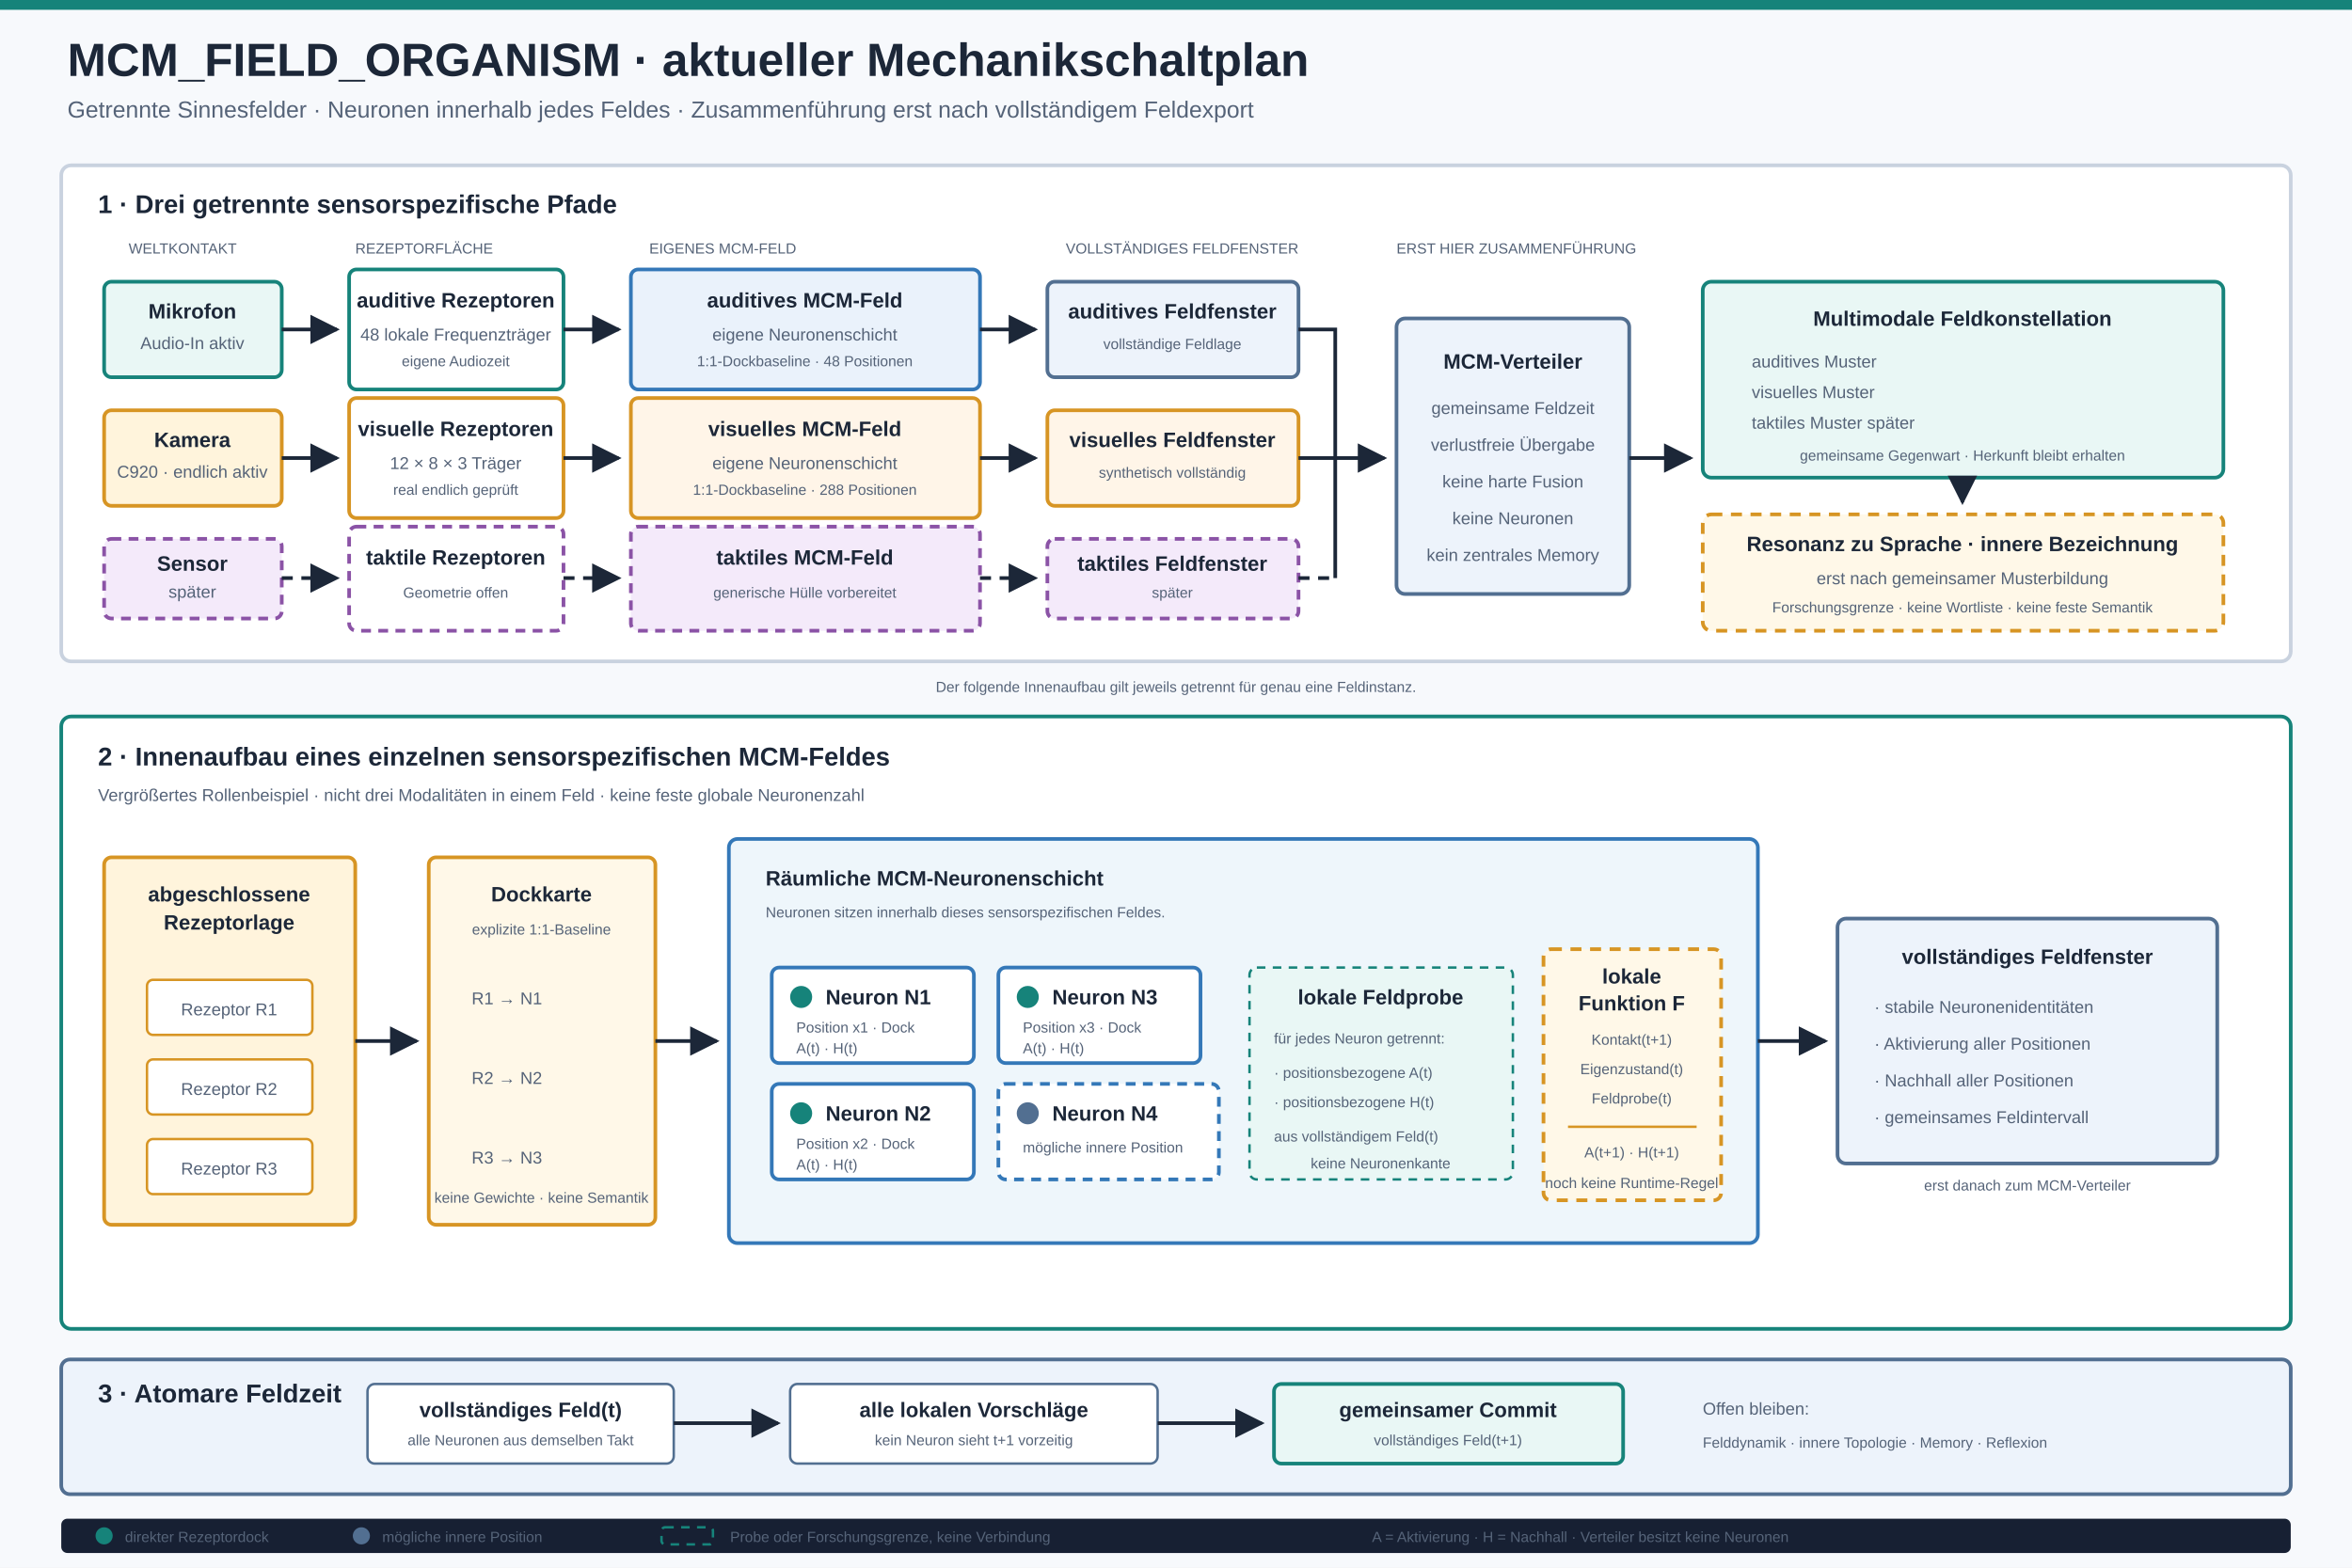
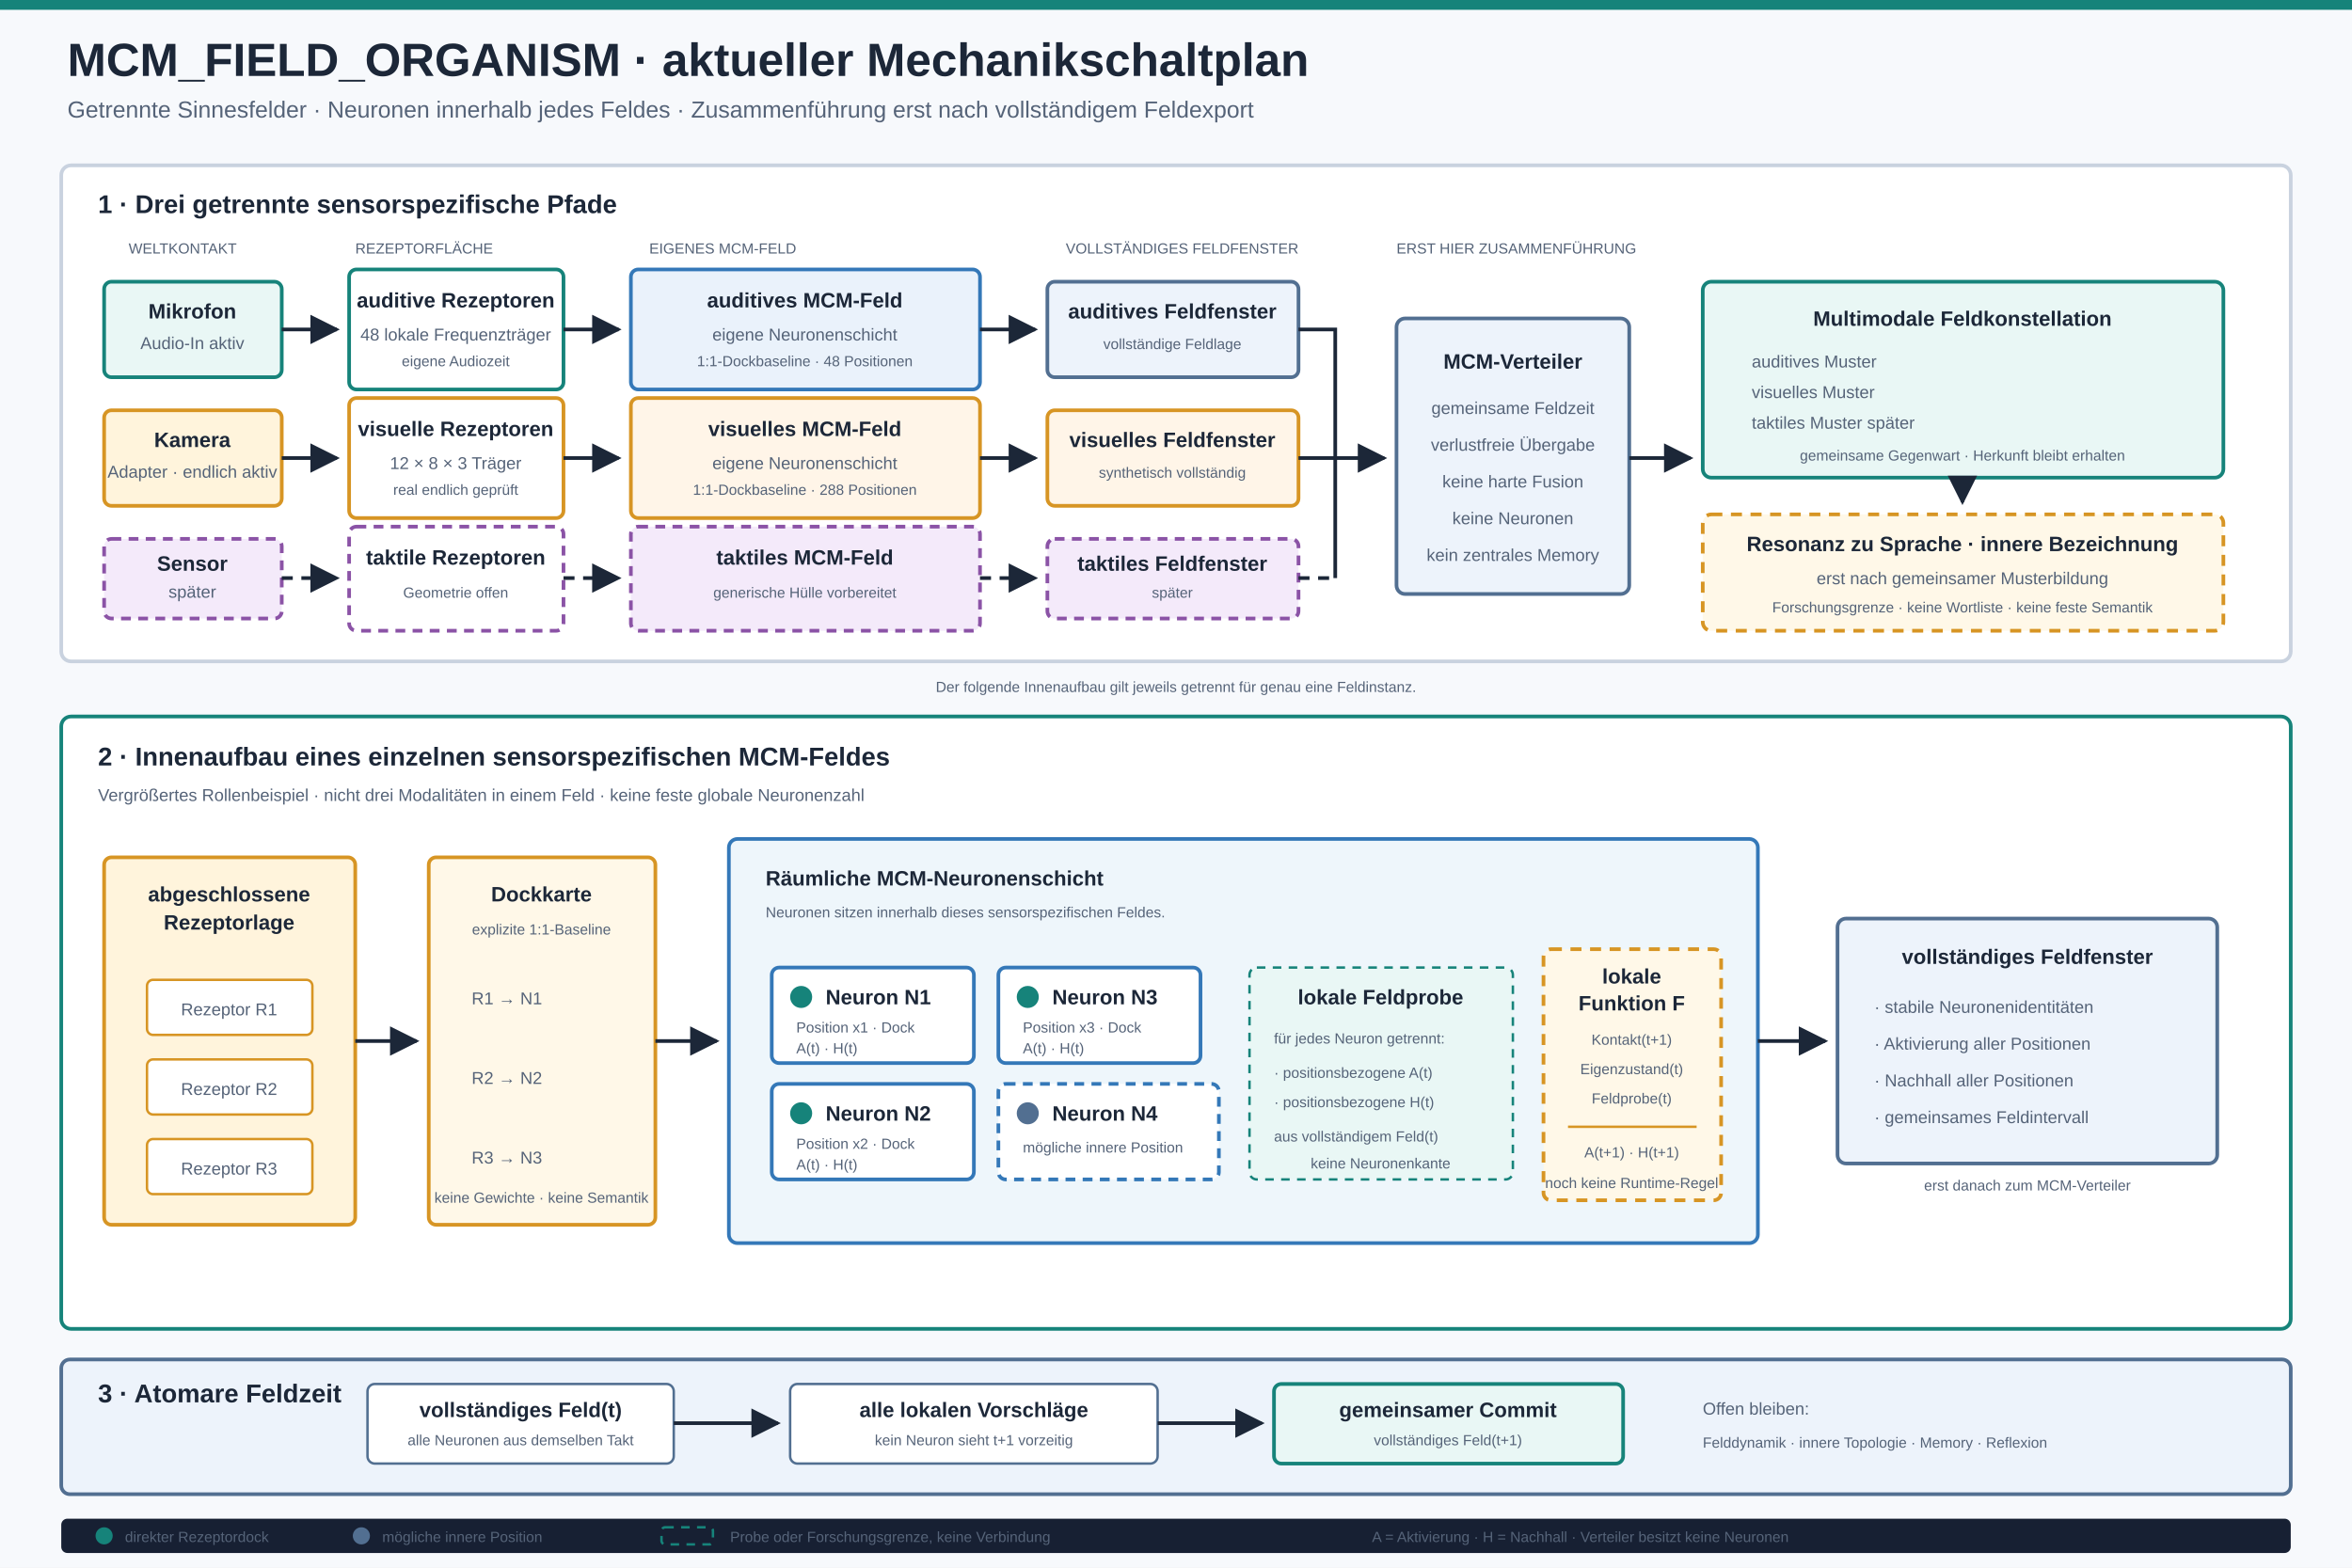
<svg xmlns="http://www.w3.org/2000/svg" width="1920" height="1280" viewBox="0 0 1920 1280" role="img" aria-labelledby="title desc">
  <defs>
    <marker id="arrow" viewBox="0 0 10 10" refX="9" refY="5" markerWidth="8" markerHeight="8" orient="auto">
      <path d="M0 0L10 5L0 10Z" fill="#1c2738" />
    </marker>
    <style>
      text { font-family: Arial, Helvetica, sans-serif; fill: #1c2738; letter-spacing: 0; }
      .title { font-size: 38px; font-weight: 700; }
      .subtitle { font-size: 19px; fill: #556378; }
      .section { font-size: 21px; font-weight: 700; }
      .label { font-size: 17px; font-weight: 700; }
      .body { font-size: 14px; fill: #556378; }
      .small { font-size: 12px; fill: #556378; }
      .flow { stroke: #1c2738; stroke-width: 3; fill: none; marker-end: url(#arrow); }
      .wire { stroke: #1c2738; stroke-width: 3; fill: none; }
      .open { stroke-dasharray: 9 7; }
    </style>
  </defs>
  <rect width="1920" height="1280" fill="#f7f9fc" />
  <rect width="1920" height="8" fill="#16837a" />
  <text x="55" y="62" class="title">MCM_FIELD_ORGANISM · aktueller Mechanikschaltplan</text>
  <text x="55" y="96" class="subtitle">Getrennte Sinnesfelder · Neuronen innerhalb jedes Feldes · Zusammenführung erst nach vollständigem Feldexport</text>
  <rect x="50" y="135" width="1820" height="405" rx="8" fill="#ffffff" stroke="#c9d2df" stroke-width="3" />
  <text x="80" y="174" class="section">1 · Drei getrennte sensorspezifische Pfade</text>
  <text x="105" y="207" class="small">WELTKONTAKT</text>
  <text x="290" y="207" class="small">REZEPTORFLÄCHE</text>
  <text x="530" y="207" class="small">EIGENES MCM-FELD</text>
  <text x="870" y="207" class="small">VOLLSTÄNDIGES FELDFENSTER</text>
  <text x="1140" y="207" class="small">ERST HIER ZUSAMMENFÜHRUNG</text>
  <rect x="85" y="230" width="145" height="78" rx="6" fill="#e9f7f5" stroke="#16837a" stroke-width="3" />
  <text x="157" y="260" text-anchor="middle" class="label">Mikrofon</text>
  <text x="157" y="285" text-anchor="middle" class="body">Audio-In aktiv</text>
  <line x1="230" y1="269" x2="275" y2="269" class="flow" />
  <rect x="285" y="220" width="175" height="98" rx="6" fill="#ffffff" stroke="#16837a" stroke-width="3" />
  <text x="372" y="251" text-anchor="middle" class="label">auditive Rezeptoren</text>
  <text x="372" y="278" text-anchor="middle" class="body">48 lokale Frequenzträger</text>
  <text x="372" y="299" text-anchor="middle" class="small">eigene Audiozeit</text>
  <line x1="460" y1="269" x2="505" y2="269" class="flow" />
  <rect x="515" y="220" width="285" height="98" rx="6" fill="#eaf2fb" stroke="#3478b8" stroke-width="3" />
  <text x="657" y="251" text-anchor="middle" class="label">auditives MCM-Feld</text>
  <text x="657" y="278" text-anchor="middle" class="body">eigene Neuronenschicht</text>
  <text x="657" y="299" text-anchor="middle" class="small">1:1-Dockbaseline · 48 Positionen</text>
  <line x1="800" y1="269" x2="845" y2="269" class="flow" />
  <rect x="855" y="230" width="205" height="78" rx="6" fill="#edf3fb" stroke="#526f91" stroke-width="3" />
  <text x="957" y="260" text-anchor="middle" class="label">auditives Feldfenster</text>
  <text x="957" y="285" text-anchor="middle" class="small">vollständige Feldlage</text>
  <rect x="85" y="335" width="145" height="78" rx="6" fill="#fff4dc" stroke="#d79524" stroke-width="3" />
  <text x="157" y="365" text-anchor="middle" class="label">Kamera</text>
-   <text x="157" y="390" text-anchor="middle" class="body">C920 · endlich aktiv</text>
+   <text x="157" y="390" text-anchor="middle" class="body">Adapter · endlich aktiv</text>
  <line x1="230" y1="374" x2="275" y2="374" class="flow" />
  <rect x="285" y="325" width="175" height="98" rx="6" fill="#ffffff" stroke="#d79524" stroke-width="3" />
  <text x="372" y="356" text-anchor="middle" class="label">visuelle Rezeptoren</text>
  <text x="372" y="383" text-anchor="middle" class="body">12 × 8 × 3 Träger</text>
  <text x="372" y="404" text-anchor="middle" class="small">real endlich geprüft</text>
  <line x1="460" y1="374" x2="505" y2="374" class="flow" />
  <rect x="515" y="325" width="285" height="98" rx="6" fill="#fff5e8" stroke="#d79524" stroke-width="3" />
  <text x="657" y="356" text-anchor="middle" class="label">visuelles MCM-Feld</text>
  <text x="657" y="383" text-anchor="middle" class="body">eigene Neuronenschicht</text>
  <text x="657" y="404" text-anchor="middle" class="small">1:1-Dockbaseline · 288 Positionen</text>
  <line x1="800" y1="374" x2="845" y2="374" class="flow" />
  <rect x="855" y="335" width="205" height="78" rx="6" fill="#fff5e8" stroke="#d79524" stroke-width="3" />
  <text x="957" y="365" text-anchor="middle" class="label">visuelles Feldfenster</text>
  <text x="957" y="390" text-anchor="middle" class="small">synthetisch vollständig</text>
  <rect x="85" y="440" width="145" height="65" rx="6" fill="#f4eafa" stroke="#8b53a6" stroke-width="3" stroke-dasharray="8 6" />
  <text x="157" y="466" text-anchor="middle" class="label">Sensor</text>
  <text x="157" y="488" text-anchor="middle" class="body">später</text>
  <line x1="230" y1="472" x2="275" y2="472" class="flow open" />
  <rect x="285" y="430" width="175" height="85" rx="6" fill="#ffffff" stroke="#8b53a6" stroke-width="3" stroke-dasharray="8 6" />
  <text x="372" y="461" text-anchor="middle" class="label">taktile Rezeptoren</text>
  <text x="372" y="488" text-anchor="middle" class="small">Geometrie offen</text>
  <line x1="460" y1="472" x2="505" y2="472" class="flow open" />
  <rect x="515" y="430" width="285" height="85" rx="6" fill="#f4eafa" stroke="#8b53a6" stroke-width="3" stroke-dasharray="8 6" />
  <text x="657" y="461" text-anchor="middle" class="label">taktiles MCM-Feld</text>
  <text x="657" y="488" text-anchor="middle" class="small">generische Hülle vorbereitet</text>
  <line x1="800" y1="472" x2="845" y2="472" class="flow open" />
  <rect x="855" y="440" width="205" height="65" rx="6" fill="#f4eafa" stroke="#8b53a6" stroke-width="3" stroke-dasharray="8 6" />
  <text x="957" y="466" text-anchor="middle" class="label">taktiles Feldfenster</text>
  <text x="957" y="488" text-anchor="middle" class="small">später</text>
  <path d="M1060 269H1090V472" class="wire" />
  <path d="M1060 374H1090" class="wire" />
  <path d="M1060 472H1090" class="wire open" />
  <line x1="1090" y1="374" x2="1130" y2="374" class="flow" />
  <rect x="1140" y="260" width="190" height="225" rx="7" fill="#edf3fb" stroke="#526f91" stroke-width="3" />
  <text x="1235" y="301" text-anchor="middle" class="label">MCM-Verteiler</text>
  <text x="1235" y="338" text-anchor="middle" class="body">gemeinsame Feldzeit</text>
  <text x="1235" y="368" text-anchor="middle" class="body">verlustfreie Übergabe</text>
  <text x="1235" y="398" text-anchor="middle" class="body">keine harte Fusion</text>
  <text x="1235" y="428" text-anchor="middle" class="body">keine Neuronen</text>
  <text x="1235" y="458" text-anchor="middle" class="body">kein zentrales Memory</text>
  <line x1="1330" y1="374" x2="1380" y2="374" class="flow" />
  <rect x="1390" y="230" width="425" height="160" rx="7" fill="#e9f7f5" stroke="#16837a" stroke-width="3" />
  <text x="1602" y="266" text-anchor="middle" class="label">Multimodale Feldkonstellation</text>
  <text x="1430" y="300" class="body">auditives Muster</text>
  <text x="1430" y="325" class="body">visuelles Muster</text>
  <text x="1430" y="350" class="body">taktiles Muster später</text>
  <text x="1602" y="376" text-anchor="middle" class="small">gemeinsame Gegenwart · Herkunft bleibt erhalten</text>
  <line x1="1602" y1="390" x2="1602" y2="410" class="flow" />
  <rect x="1390" y="420" width="425" height="95" rx="7" fill="#fff8e8" stroke="#d79524" stroke-width="3" stroke-dasharray="9 7" />
  <text x="1602" y="450" text-anchor="middle" class="label">Resonanz zu Sprache · innere Bezeichnung</text>
  <text x="1602" y="477" text-anchor="middle" class="body">erst nach gemeinsamer Musterbildung</text>
  <text x="1602" y="500" text-anchor="middle" class="small">Forschungsgrenze · keine Wortliste · keine feste Semantik</text>
  <text x="960" y="565" text-anchor="middle" class="small">Der folgende Innenaufbau gilt jeweils getrennt für genau eine Feldinstanz.</text>
  <rect x="50" y="585" width="1820" height="500" rx="8" fill="#ffffff" stroke="#16837a" stroke-width="3" />
  <text x="80" y="625" class="section">2 · Innenaufbau eines einzelnen sensorspezifischen MCM-Feldes</text>
  <text x="80" y="654" class="body">Vergrößertes Rollenbeispiel · nicht drei Modalitäten in einem Feld · keine feste globale Neuronenzahl</text>
  <rect x="85" y="700" width="205" height="300" rx="6" fill="#fff4dc" stroke="#d79524" stroke-width="3" />
  <text x="187" y="736" text-anchor="middle" class="label">abgeschlossene</text>
  <text x="187" y="759" text-anchor="middle" class="label">Rezeptorlage</text>
  <rect x="120" y="800" width="135" height="45" rx="5" fill="#ffffff" stroke="#d79524" stroke-width="2" />
  <text x="187" y="829" text-anchor="middle" class="body">Rezeptor R1</text>
  <rect x="120" y="865" width="135" height="45" rx="5" fill="#ffffff" stroke="#d79524" stroke-width="2" />
  <text x="187" y="894" text-anchor="middle" class="body">Rezeptor R2</text>
  <rect x="120" y="930" width="135" height="45" rx="5" fill="#ffffff" stroke="#d79524" stroke-width="2" />
  <text x="187" y="959" text-anchor="middle" class="body">Rezeptor R3</text>
  <line x1="290" y1="850" x2="340" y2="850" class="flow" />
  <rect x="350" y="700" width="185" height="300" rx="6" fill="#fff8e8" stroke="#d79524" stroke-width="3" />
  <text x="442" y="736" text-anchor="middle" class="label">Dockkarte</text>
  <text x="442" y="763" text-anchor="middle" class="small">explizite 1:1-Baseline</text>
  <text x="385" y="820" class="body">R1 → N1</text>
  <text x="385" y="885" class="body">R2 → N2</text>
  <text x="385" y="950" class="body">R3 → N3</text>
  <text x="442" y="982" text-anchor="middle" class="small">keine Gewichte · keine Semantik</text>
  <line x1="535" y1="850" x2="585" y2="850" class="flow" />
  <rect x="595" y="685" width="840" height="330" rx="7" fill="#eef6fb" stroke="#3478b8" stroke-width="3" />
  <text x="625" y="723" class="label">Räumliche MCM-Neuronenschicht</text>
  <text x="625" y="749" class="small">Neuronen sitzen innerhalb dieses sensorspezifischen Feldes.</text>
  <rect x="630" y="790" width="165" height="78" rx="6" fill="#ffffff" stroke="#3478b8" stroke-width="3" />
  <circle cx="654" cy="814" r="9" fill="#16837a" />
  <text x="674" y="820" class="label">Neuron N1</text>
  <text x="650" y="843" class="small">Position x1 · Dock</text>
  <text x="650" y="860" class="small">A(t) · H(t)</text>
  <rect x="630" y="885" width="165" height="78" rx="6" fill="#ffffff" stroke="#3478b8" stroke-width="3" />
  <circle cx="654" cy="909" r="9" fill="#16837a" />
  <text x="674" y="915" class="label">Neuron N2</text>
  <text x="650" y="938" class="small">Position x2 · Dock</text>
  <text x="650" y="955" class="small">A(t) · H(t)</text>
  <rect x="815" y="790" width="165" height="78" rx="6" fill="#ffffff" stroke="#3478b8" stroke-width="3" />
  <circle cx="839" cy="814" r="9" fill="#16837a" />
  <text x="859" y="820" class="label">Neuron N3</text>
  <text x="835" y="843" class="small">Position x3 · Dock</text>
  <text x="835" y="860" class="small">A(t) · H(t)</text>
  <rect x="815" y="885" width="180" height="78" rx="6" fill="#ffffff" stroke="#3478b8" stroke-width="3" stroke-dasharray="8 6" />
  <circle cx="839" cy="909" r="9" fill="#526f91" />
  <text x="859" y="915" class="label">Neuron N4</text>
  <text x="835" y="941" class="small">mögliche innere Position</text>
  <rect x="1020" y="790" width="215" height="173" rx="6" fill="#e9f7f5" stroke="#16837a" stroke-width="2" stroke-dasharray="7 6" />
  <text x="1127" y="820" text-anchor="middle" class="label">lokale Feldprobe</text>
  <text x="1040" y="852" class="small">für jedes Neuron getrennt:</text>
  <text x="1040" y="880" class="small">· positionsbezogene A(t)</text>
  <text x="1040" y="904" class="small">· positionsbezogene H(t)</text>
  <text x="1040" y="932" class="small">aus vollständigem Feld(t)</text>
  <text x="1127" y="954" text-anchor="middle" class="small">keine Neuronenkante</text>
  <rect x="1260" y="775" width="145" height="205" rx="6" fill="#fff8e8" stroke="#d79524" stroke-width="3" stroke-dasharray="9 7" />
  <text x="1332" y="803" text-anchor="middle" class="label">lokale</text>
  <text x="1332" y="825" text-anchor="middle" class="label">Funktion F</text>
  <text x="1332" y="853" text-anchor="middle" class="small">Kontakt(t+1)</text>
  <text x="1332" y="877" text-anchor="middle" class="small">Eigenzustand(t)</text>
  <text x="1332" y="901" text-anchor="middle" class="small">Feldprobe(t)</text>
  <line x1="1280" y1="920" x2="1385" y2="920" stroke="#d79524" stroke-width="2" />
  <text x="1332" y="945" text-anchor="middle" class="small">A(t+1) · H(t+1)</text>
  <text x="1332" y="970" text-anchor="middle" class="small">noch keine Runtime-Regel</text>
  <line x1="1435" y1="850" x2="1490" y2="850" class="flow" />
  <rect x="1500" y="750" width="310" height="200" rx="7" fill="#edf3fb" stroke="#526f91" stroke-width="3" />
  <text x="1655" y="787" text-anchor="middle" class="label">vollständiges Feldfenster</text>
  <text x="1530" y="827" class="body">· stabile Neuronenidentitäten</text>
  <text x="1530" y="857" class="body">· Aktivierung aller Positionen</text>
  <text x="1530" y="887" class="body">· Nachhall aller Positionen</text>
  <text x="1530" y="917" class="body">· gemeinsames Feldintervall</text>
  <text x="1655" y="972" text-anchor="middle" class="small">erst danach zum MCM-Verteiler</text>
  <rect x="50" y="1110" width="1820" height="110" rx="7" fill="#edf3fb" stroke="#526f91" stroke-width="3" />
  <text x="80" y="1145" class="section">3 · Atomare Feldzeit</text>
  <rect x="300" y="1130" width="250" height="65" rx="6" fill="#ffffff" stroke="#526f91" stroke-width="2" />
  <text x="425" y="1157" text-anchor="middle" class="label">vollständiges Feld(t)</text>
  <text x="425" y="1180" text-anchor="middle" class="small">alle Neuronen aus demselben Takt</text>
  <line x1="550" y1="1162" x2="635" y2="1162" class="flow" />
  <rect x="645" y="1130" width="300" height="65" rx="6" fill="#ffffff" stroke="#526f91" stroke-width="2" />
  <text x="795" y="1157" text-anchor="middle" class="label">alle lokalen Vorschläge</text>
  <text x="795" y="1180" text-anchor="middle" class="small">kein Neuron sieht t+1 vorzeitig</text>
  <line x1="945" y1="1162" x2="1030" y2="1162" class="flow" />
  <rect x="1040" y="1130" width="285" height="65" rx="6" fill="#e9f7f5" stroke="#16837a" stroke-width="3" />
  <text x="1182" y="1157" text-anchor="middle" class="label">gemeinsamer Commit</text>
  <text x="1182" y="1180" text-anchor="middle" class="small">vollständiges Feld(t+1)</text>
  <text x="1390" y="1155" class="body">Offen bleiben:</text>
  <text x="1390" y="1182" class="small">Felddynamik · innere Topologie · Memory · Reflexion</text>
  <rect x="50" y="1240" width="1820" height="28" rx="5" fill="#172033" />
  <circle cx="85" cy="1254" r="7" fill="#16837a" />
  <text x="102" y="1259" class="small" fill="#ffffff">direkter Rezeptordock</text>
  <circle cx="295" cy="1254" r="7" fill="#526f91" />
  <text x="312" y="1259" class="small" fill="#ffffff">mögliche innere Position</text>
  <rect x="540" y="1247" width="42" height="14" rx="3" fill="none" stroke="#16837a" stroke-width="2" stroke-dasharray="7 6" />
  <text x="596" y="1259" class="small" fill="#ffffff">Probe oder Forschungsgrenze, keine Verbindung</text>
  <text x="1120" y="1259" class="small" fill="#ffffff">A = Aktivierung · H = Nachhall · Verteiler besitzt keine Neuronen</text>
</svg>
